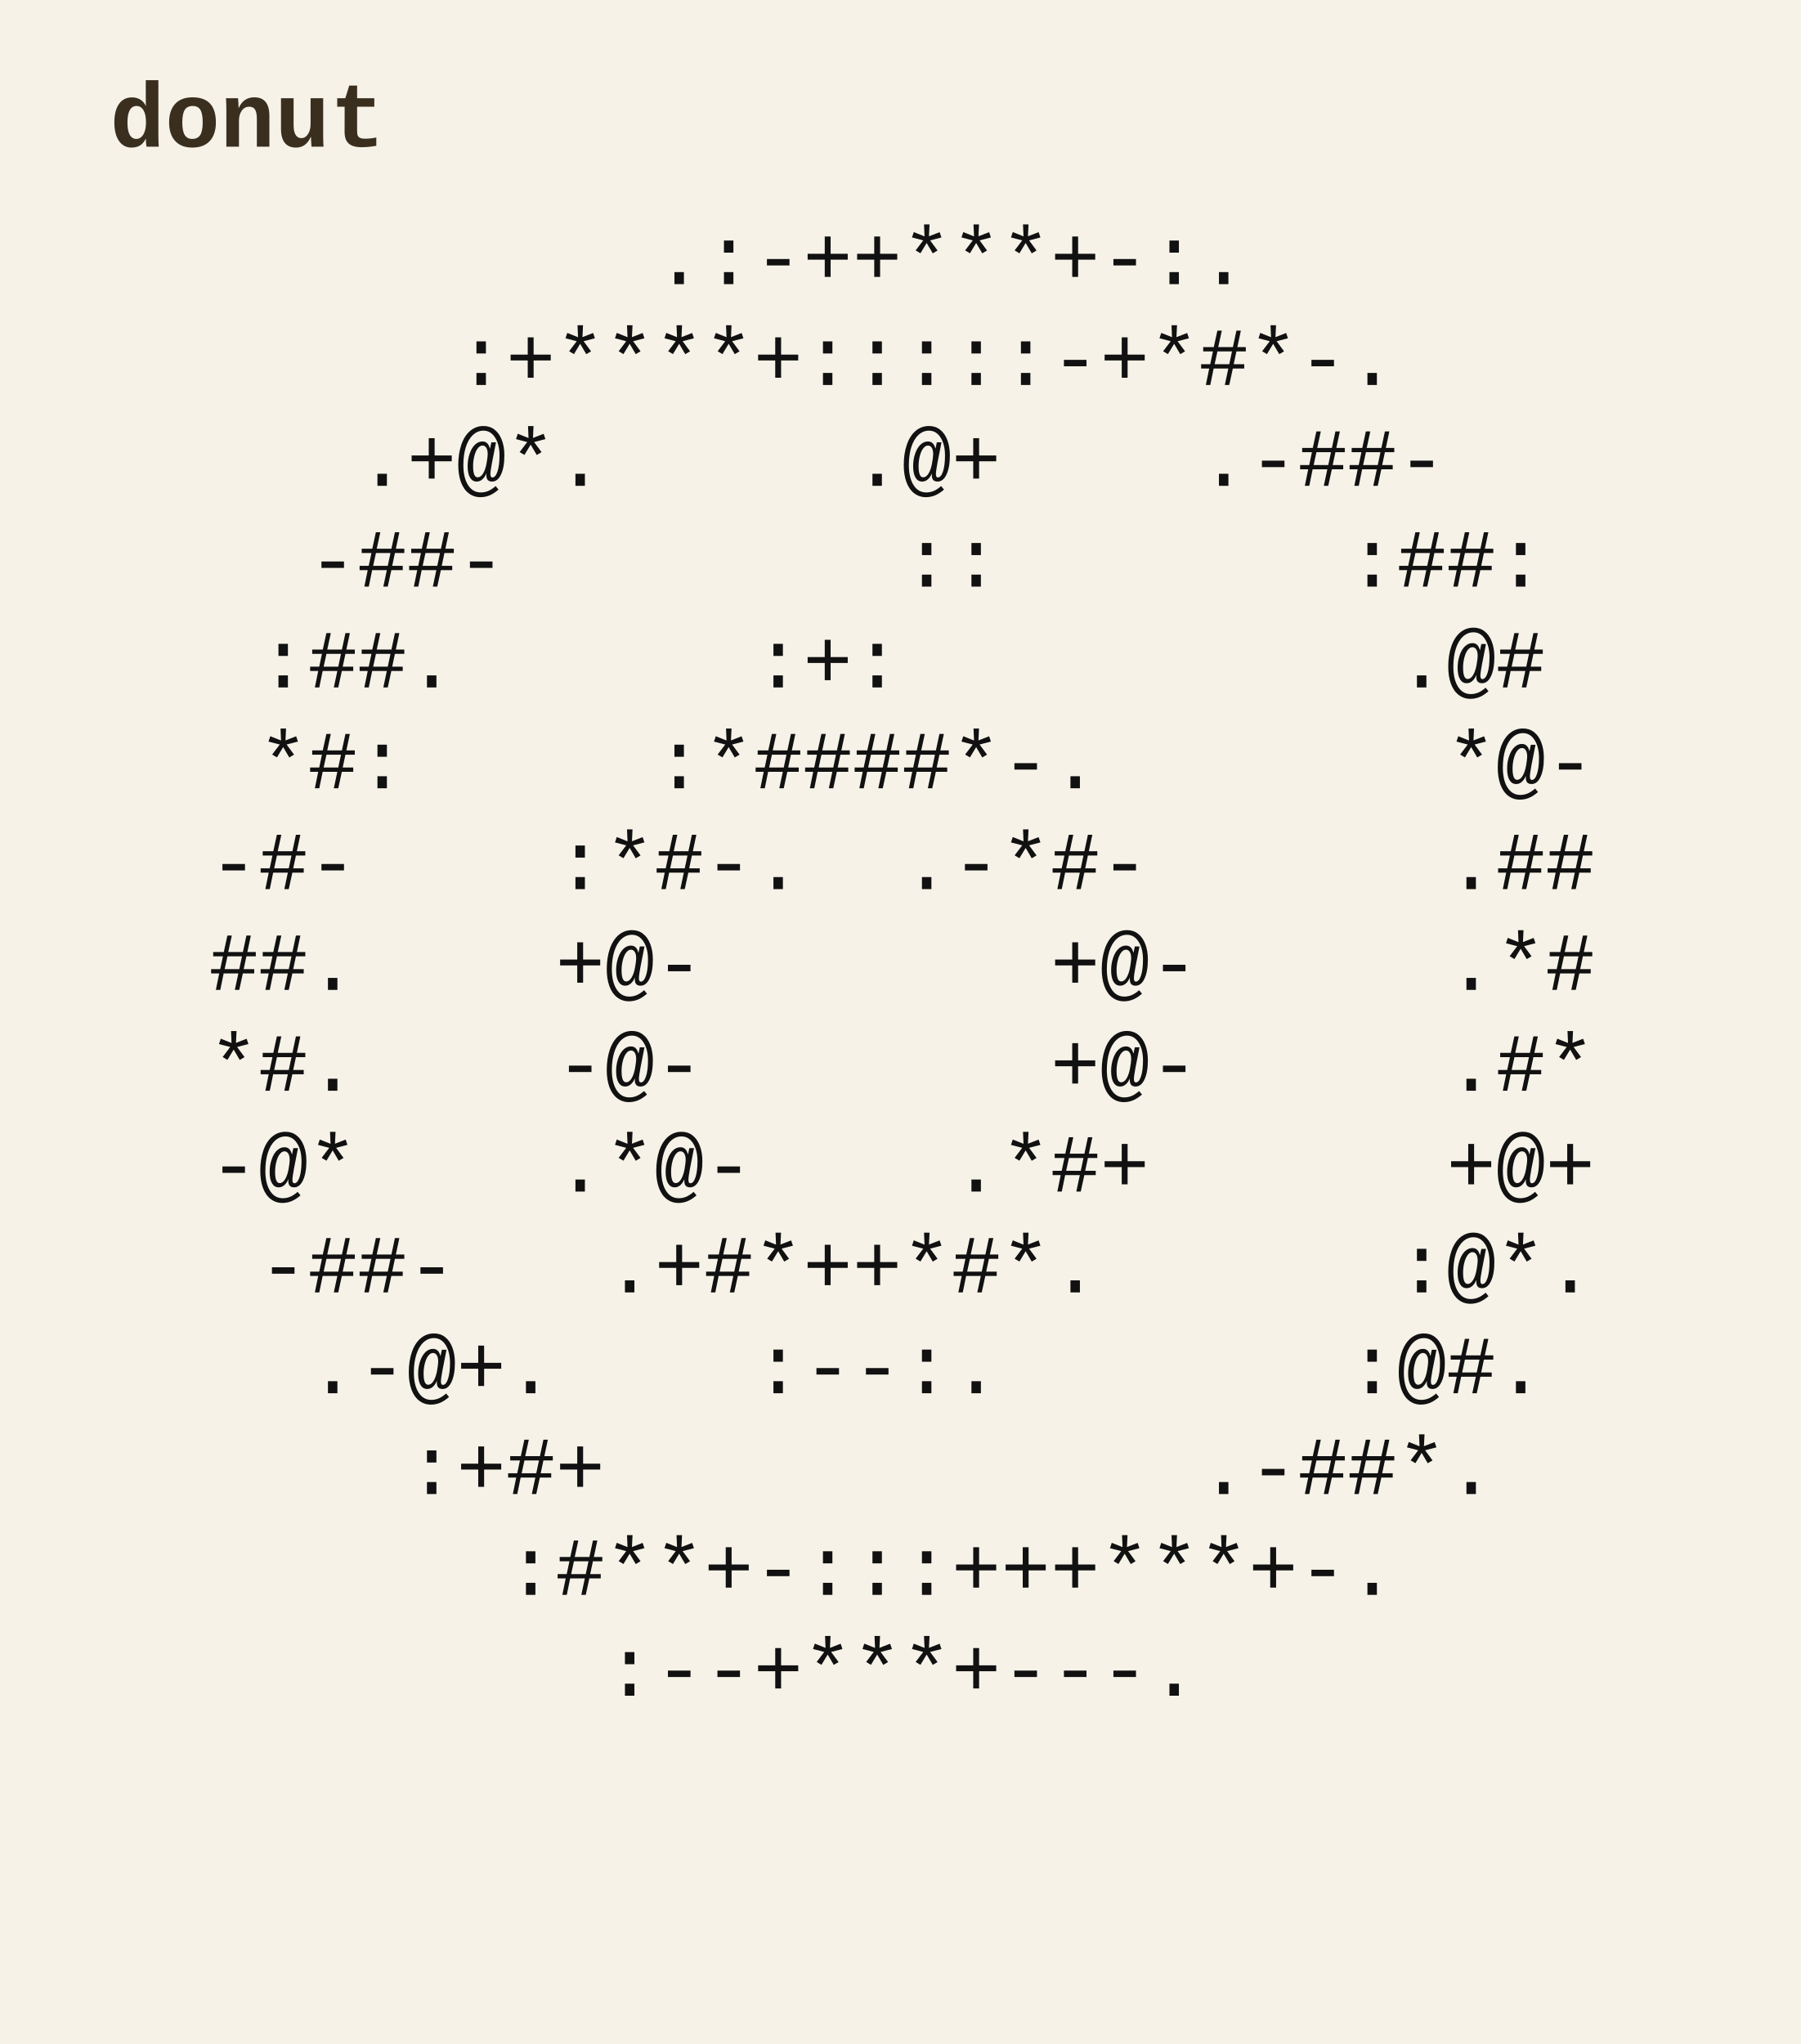
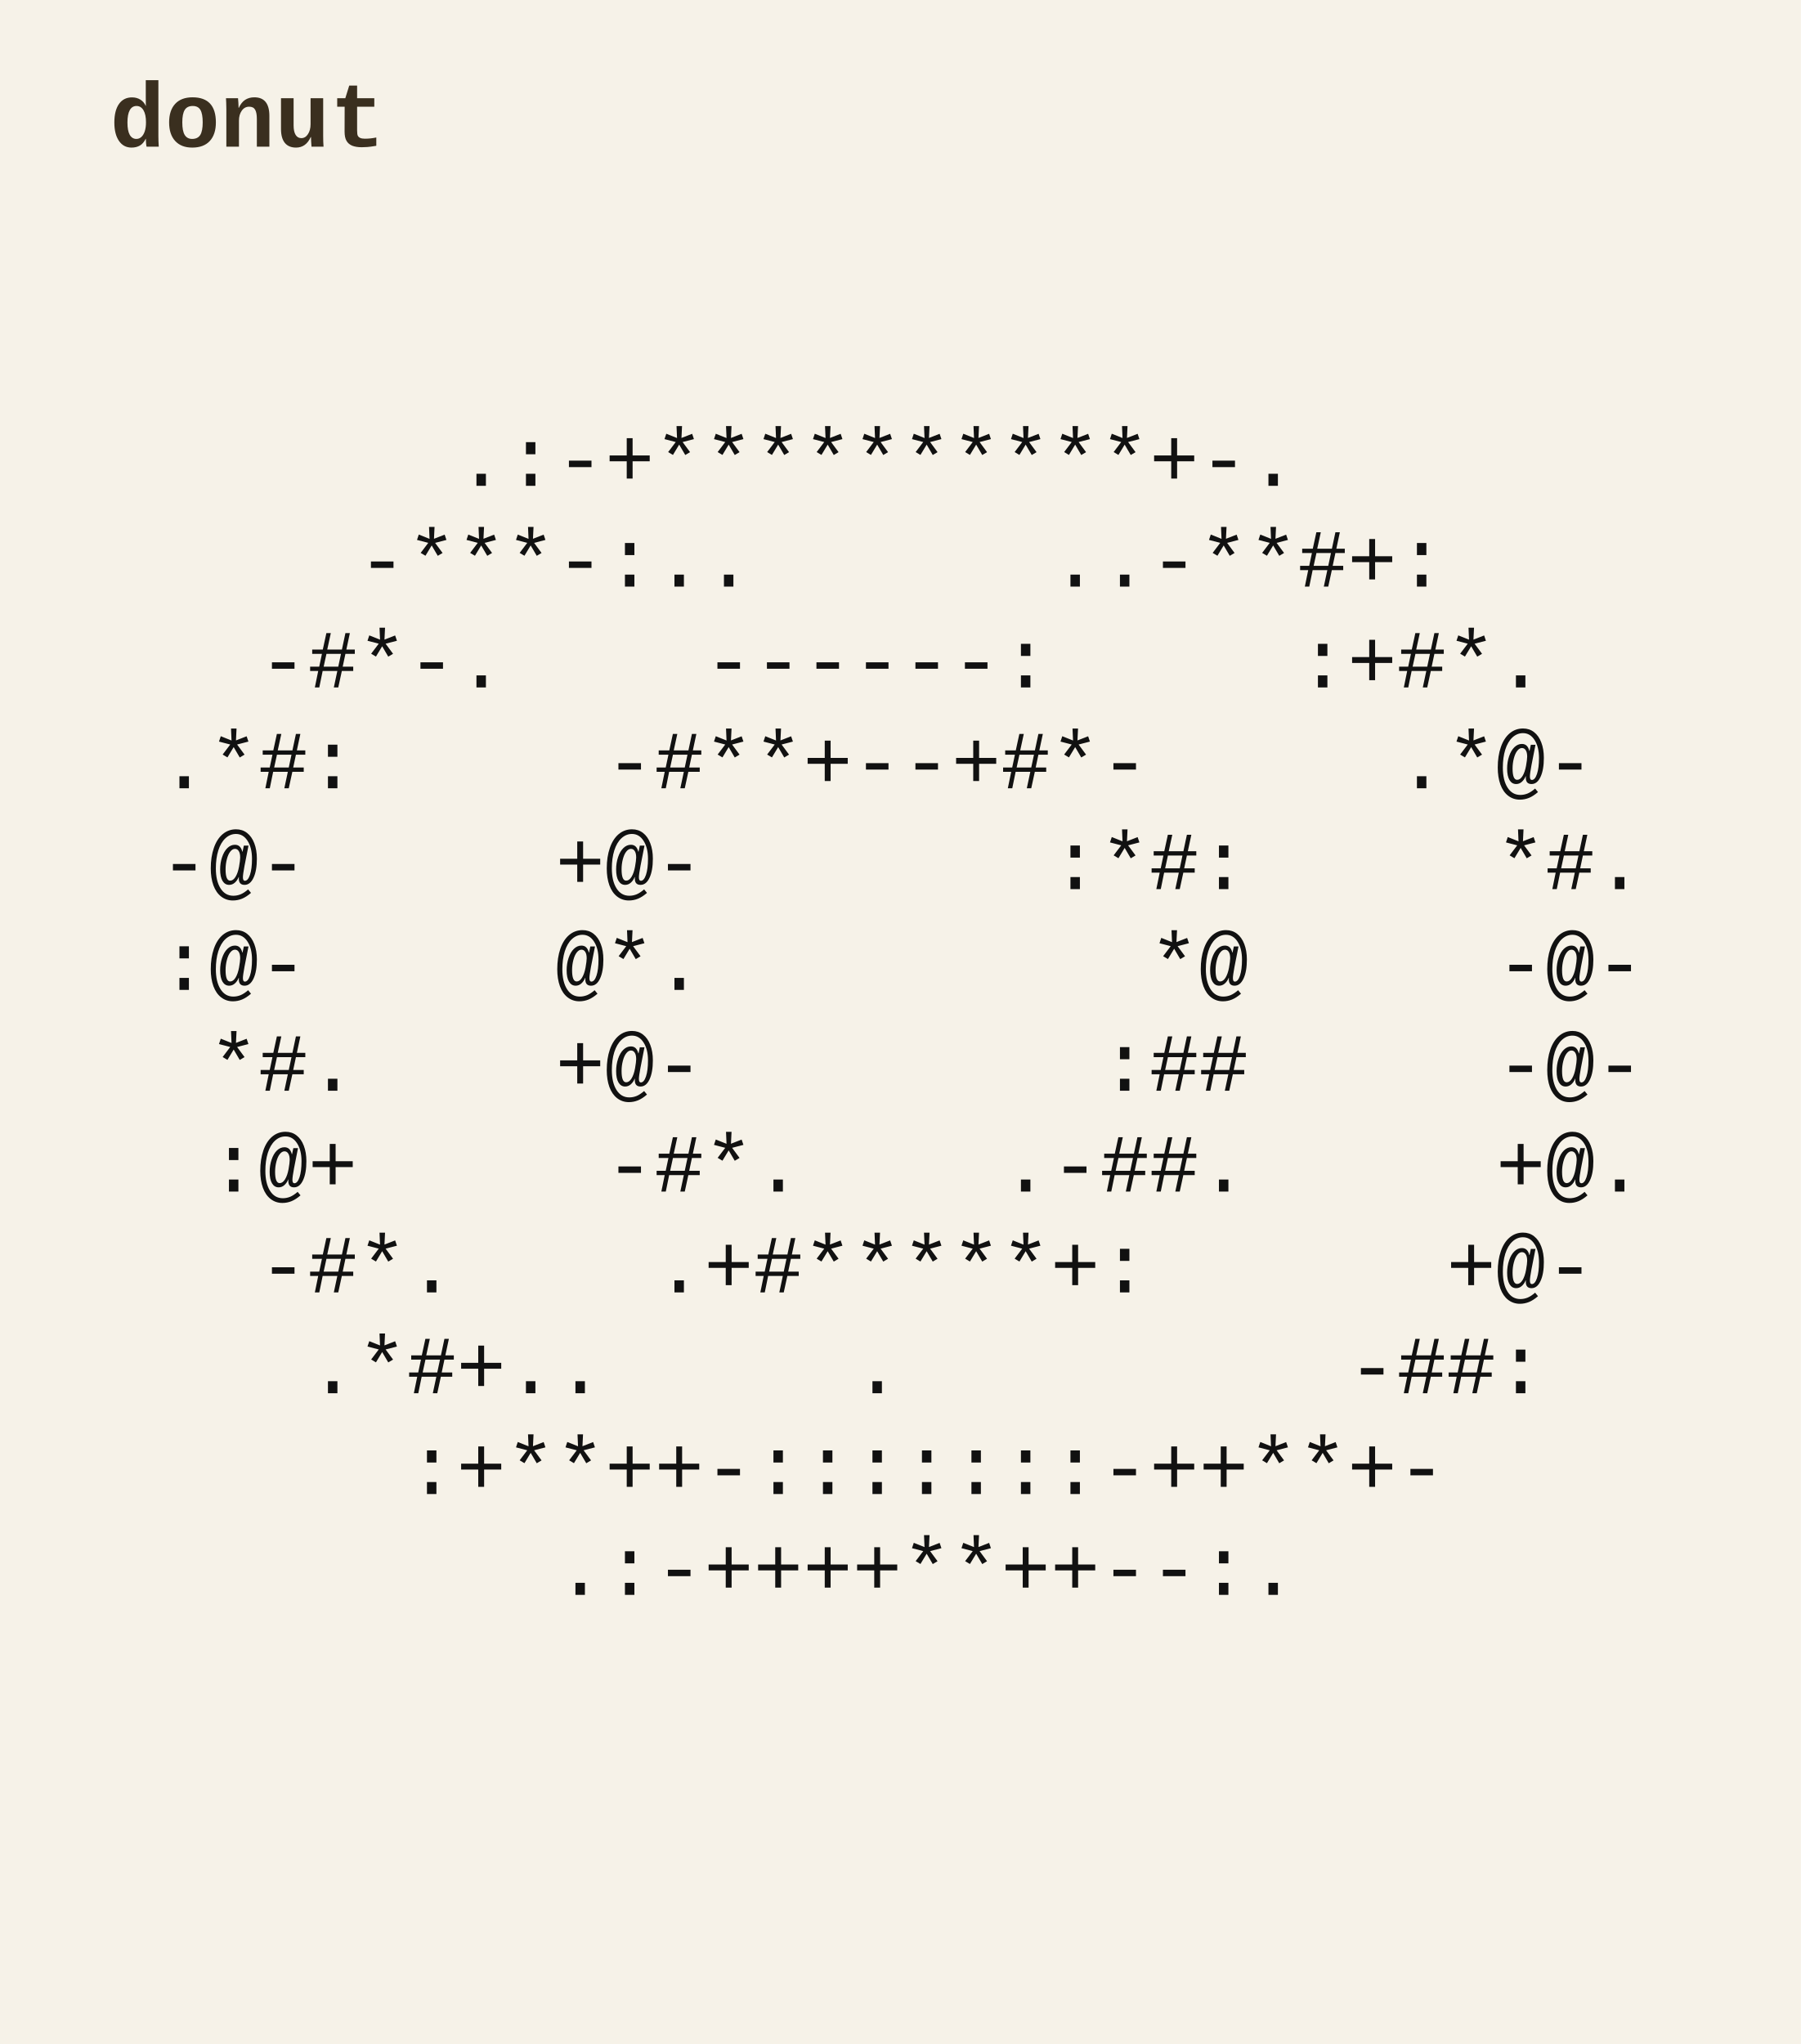
<svg xmlns="http://www.w3.org/2000/svg" width="393" height="446" viewBox="0 0 393 446" role="img" aria-label="donut">
  <rect width="100%" height="100%" fill="#f6f2e8" />
  <text x="24" y="32" font-family="'SFMono-Regular', Menlo, Monaco, Consolas, 'Liberation Mono', monospace" font-size="20" font-weight="700" fill="#3a2f1f">donut</text>
  <text x="24" y="62" xml:space="preserve" font-family="'SFMono-Regular', Menlo, Monaco, Consolas, 'Liberation Mono', monospace" font-size="18" fill="#111111">
-     <tspan x="24" dy="0">           .:-++***+-:.         </tspan>
-     <tspan x="24" dy="22">       :+****+:::::-+*#*-.      </tspan>
-     <tspan x="24" dy="22">     .+@*.     .@+    .-##-     </tspan>
-     <tspan x="24" dy="22">    -##-        ::       :##:   </tspan>
-     <tspan x="24" dy="22">   :##.      :+:          .@#   </tspan>
-     <tspan x="24" dy="22">   *#:     :*####*-.       *@-  </tspan>
-     <tspan x="24" dy="22">  -#-    :*#-.  .-*#-      .##  </tspan>
-     <tspan x="24" dy="22">  ##.    +@-       +@-     .*#  </tspan>
-     <tspan x="24" dy="22">  *#.    -@-       +@-     .#*  </tspan>
-     <tspan x="24" dy="22">  -@*    .*@-    .*#+      +@+  </tspan>
-     <tspan x="24" dy="22">   -##-   .+#*++*#*.      :@*.  </tspan>
-     <tspan x="24" dy="22">    .-@+.    :--:.       :@#.   </tspan>
-     <tspan x="24" dy="22">      :+#+            .-##*.    </tspan>
-     <tspan x="24" dy="22">        :#**+-:::+++***+-.      </tspan>
-     <tspan x="24" dy="22">          :--+***+---.          </tspan>
+     <tspan x="24" dy="0">                                </tspan>
+     <tspan x="24" dy="22">                                </tspan>
+     <tspan x="24" dy="22">       .:-+**********+-.        </tspan>
+     <tspan x="24" dy="22">     -***-:..      ..-**#+:     </tspan>
+     <tspan x="24" dy="22">   -#*-.    ------:     :+#*.   </tspan>
+     <tspan x="24" dy="22"> .*#:     -#**+--+#*-     .*@-  </tspan>
+     <tspan x="24" dy="22"> -@-     +@-       :*#:     *#. </tspan>
+     <tspan x="24" dy="22"> :@-     @*.         *@     -@- </tspan>
+     <tspan x="24" dy="22">  *#.    +@-        :##     -@- </tspan>
+     <tspan x="24" dy="22">  :@+     -#*.    .-##.     +@. </tspan>
+     <tspan x="24" dy="22">   -#*.    .+#*****+:      +@-  </tspan>
+     <tspan x="24" dy="22">    .*#+..     .         -##:   </tspan>
+     <tspan x="24" dy="22">      :+**++-:::::::-++**+-     </tspan>
+     <tspan x="24" dy="22">         .:-++++**++--:.        </tspan>
+     <tspan x="24" dy="22">                                </tspan>
    <tspan x="24" dy="22">                                </tspan>
  </text>
</svg>
